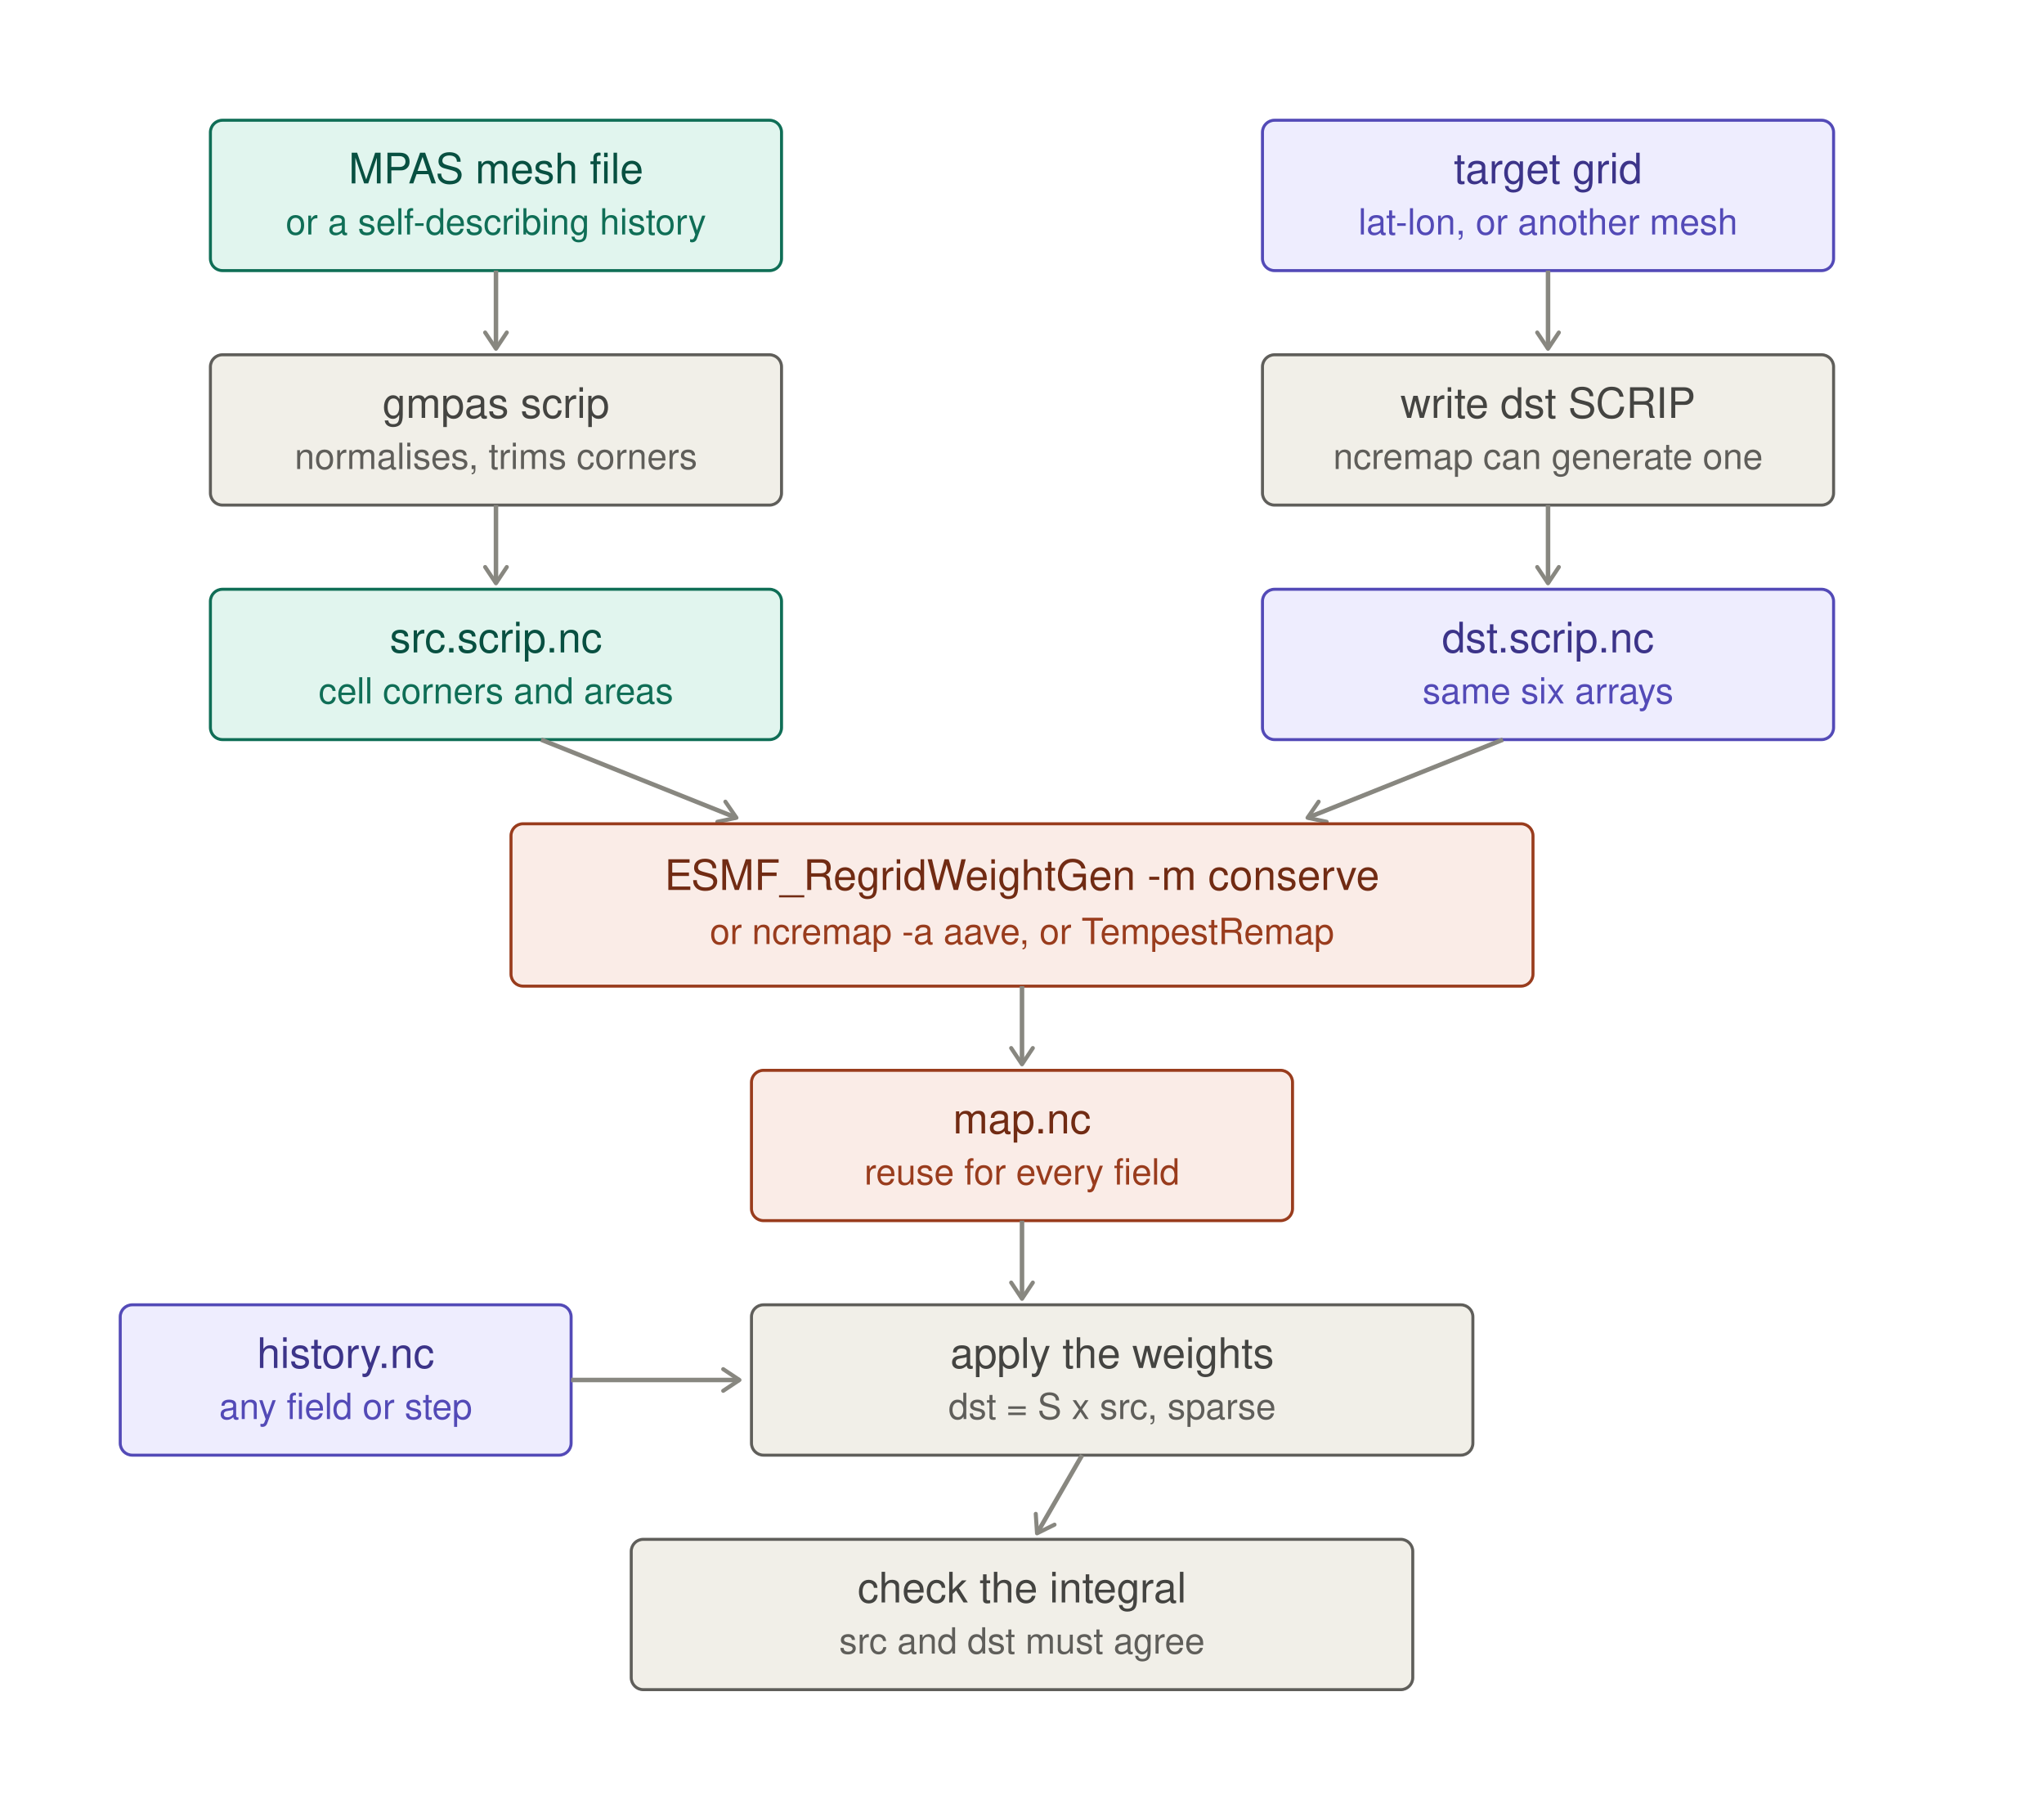
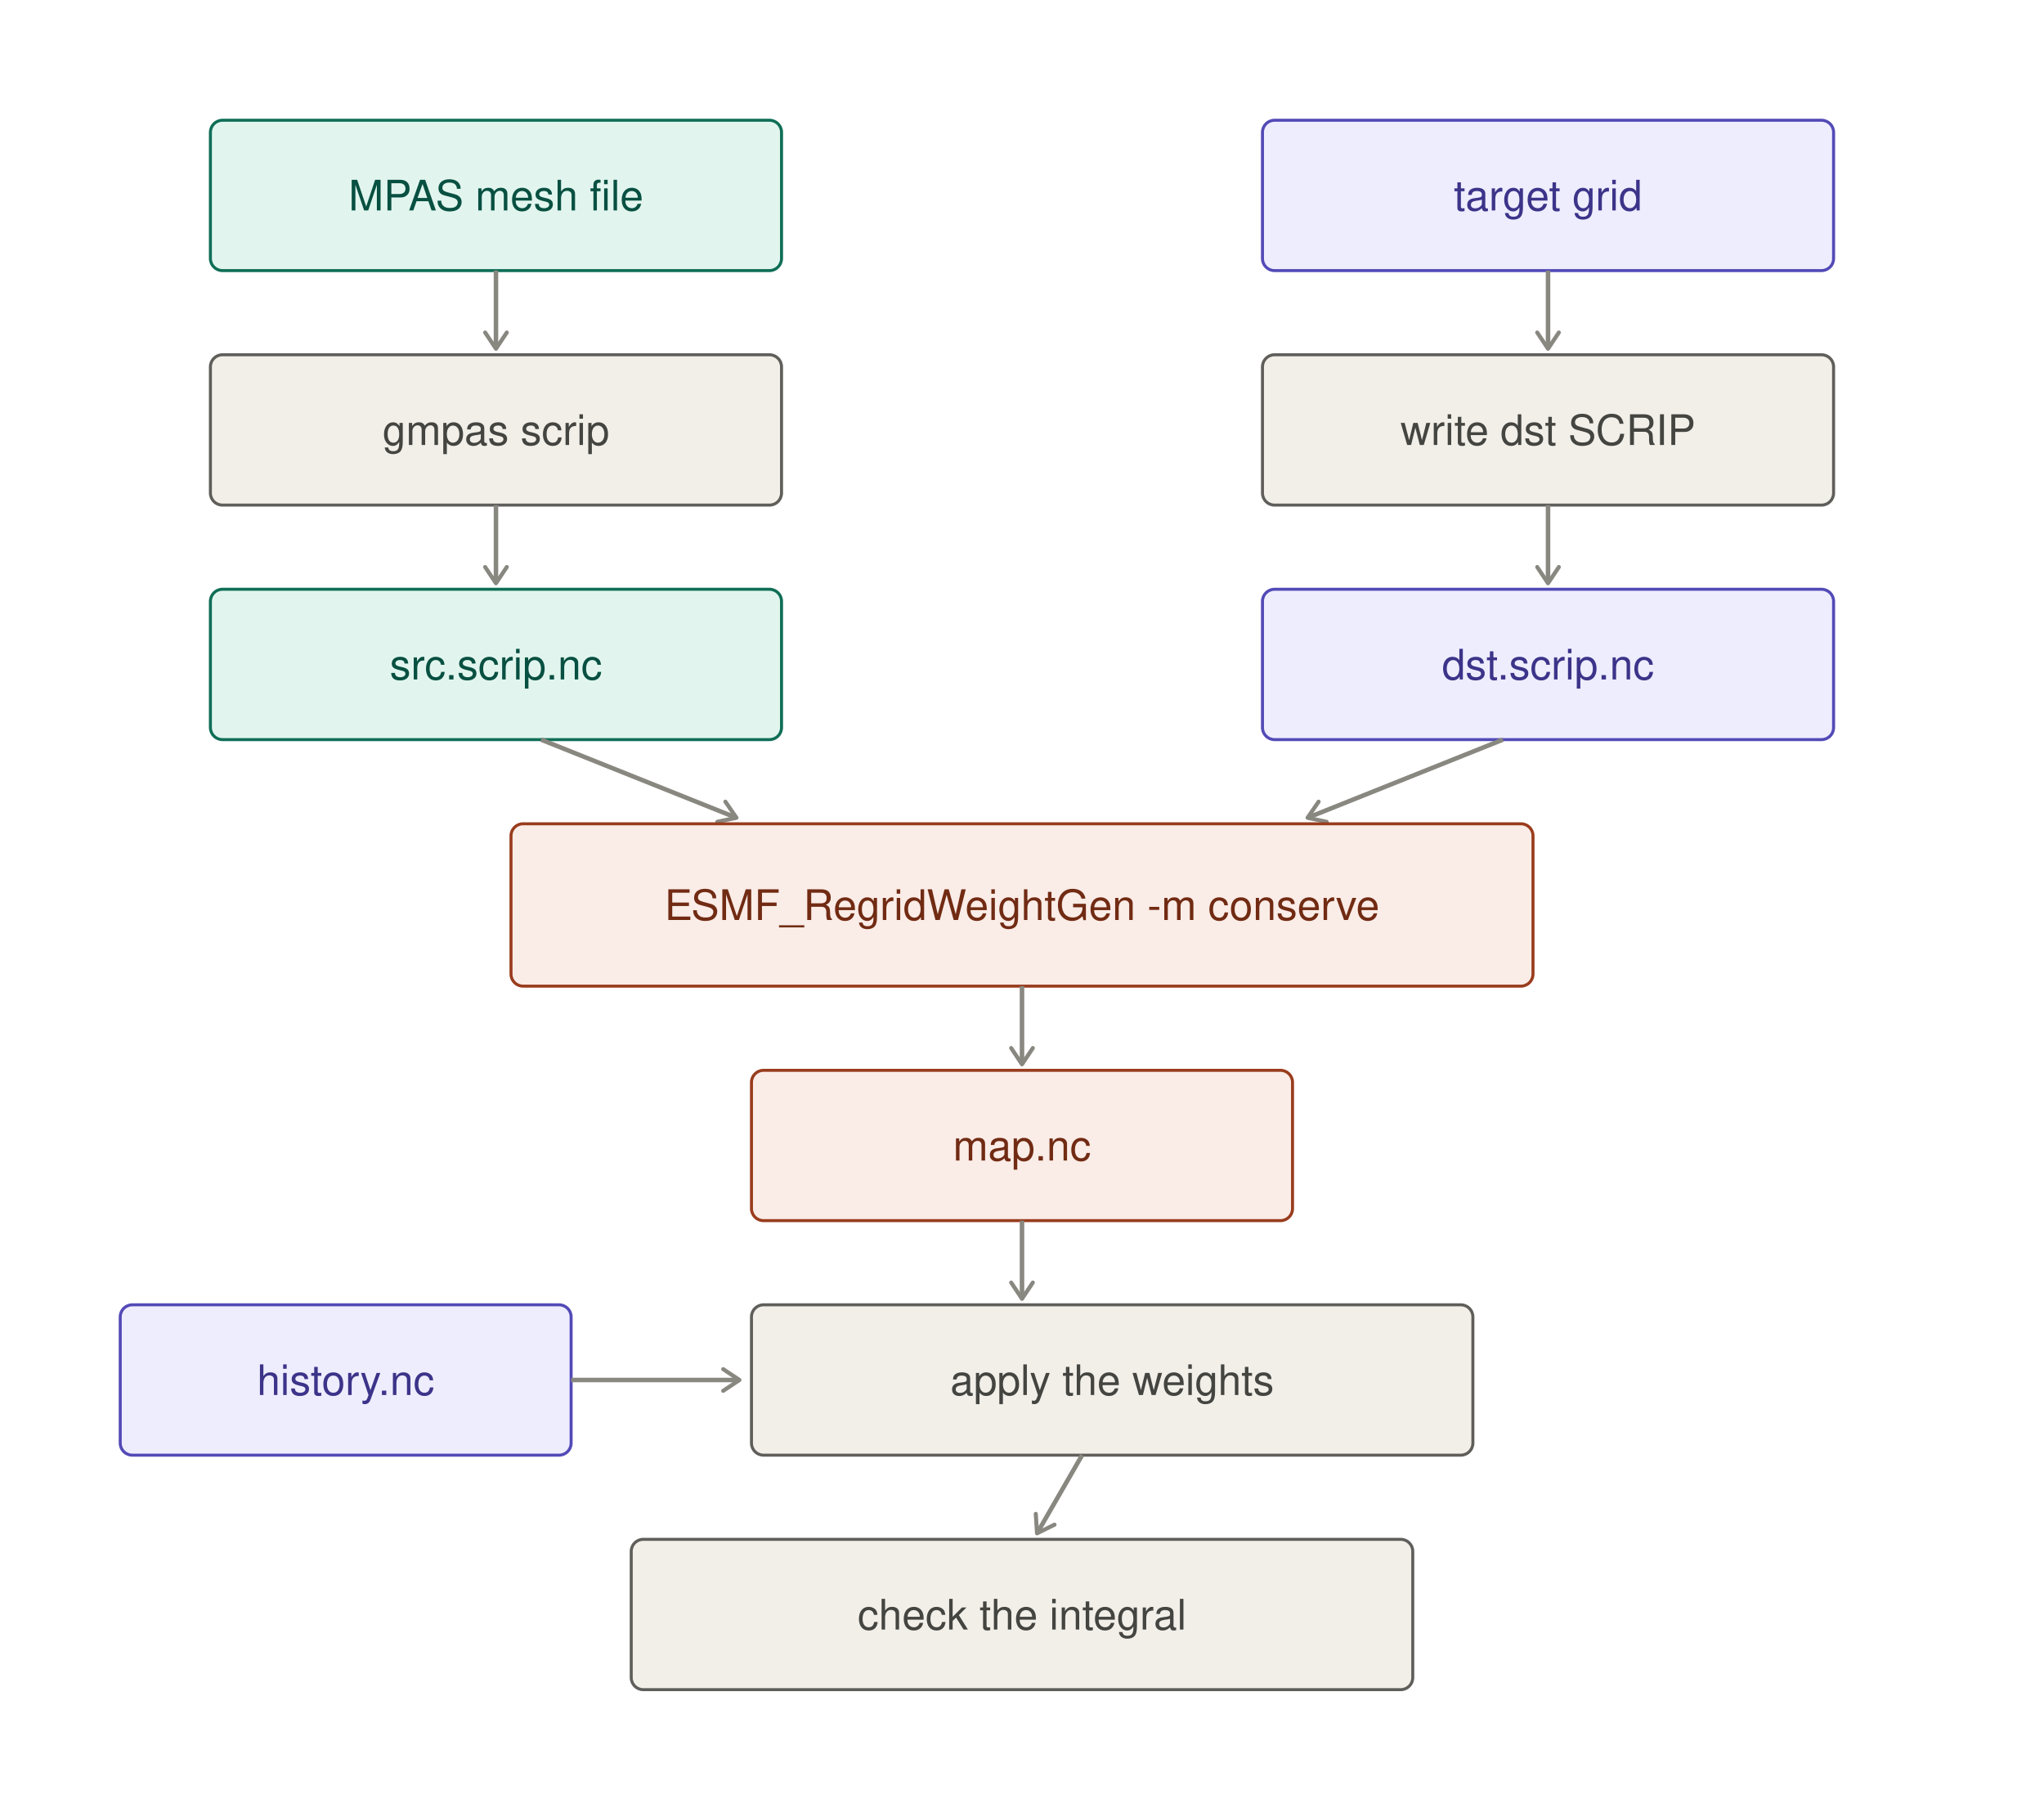
<svg xmlns="http://www.w3.org/2000/svg" width="680" viewBox="0 0 680 600" role="img">
  <style>
  text { font-family: -apple-system, BlinkMacSystemFont, "Segoe UI", Helvetica, Arial, sans-serif; }
  .th { font-size: 14px; font-weight: 500; }
  .ts { font-size: 12px; font-weight: 400; }
  .arr { stroke: #888780; stroke-width: 1.5; fill: none; }
  .teal rect { fill: #E1F5EE; stroke: #0F6E56; }
  .teal .th { fill: #085041; } .teal .ts { fill: #0F6E56; }
  .purple rect { fill: #EEEDFE; stroke: #534AB7; }
  .purple .th { fill: #3C3489; } .purple .ts { fill: #534AB7; }
  .coral rect { fill: #FAECE7; stroke: #993C1D; }
  .coral .th { fill: #712B13; } .coral .ts { fill: #993C1D; }
  .gray rect { fill: #F1EFE8; stroke: #5F5E5A; }
  .gray .th { fill: #444441; } .gray .ts { fill: #5F5E5A; }
  @media (prefers-color-scheme: dark) {
    .arr { stroke: #B4B2A9; }
    .teal rect { fill: #085041; stroke: #9FE1CB; }
    .teal .th { fill: #9FE1CB; } .teal .ts { fill: #5DCAA5; }
    .purple rect { fill: #3C3489; stroke: #CECBF6; }
    .purple .th { fill: #CECBF6; } .purple .ts { fill: #AFA9EC; }
    .coral rect { fill: #712B13; stroke: #F5C4B3; }
    .coral .th { fill: #F5C4B3; } .coral .ts { fill: #F0997B; }
    .gray rect { fill: #444441; stroke: #D3D1C7; }
    .gray .th { fill: #D3D1C7; } .gray .ts { fill: #B4B2A9; }
  }
</style>
  <defs>
    <marker id="arrow" viewBox="0 0 10 10" refX="8" refY="5" markerWidth="6" markerHeight="6" orient="auto-start-reverse">
      <path d="M2 1L8 5L2 9" fill="none" stroke="context-stroke" stroke-width="1.5" stroke-linecap="round" stroke-linejoin="round" />
    </marker>
  </defs>
  <g class="teal">
    <rect x="70" y="40" width="190" height="50" rx="4" />
-     <text class="th" x="165" y="61" text-anchor="middle">MPAS mesh file</text>
-     <text class="ts" x="165" y="78" text-anchor="middle">or a self-describing history</text>
+     <text class="th" x="165" y="70" text-anchor="middle">MPAS mesh file</text>
  </g>
  <g class="purple">
    <rect x="420" y="40" width="190" height="50" rx="4" />
-     <text class="th" x="515" y="61" text-anchor="middle">target grid</text>
-     <text class="ts" x="515" y="78" text-anchor="middle">lat-lon, or another mesh</text>
+     <text class="th" x="515" y="70" text-anchor="middle">target grid</text>
  </g>
  <line class="arr" x1="165" y1="90" x2="165" y2="116" marker-end="url(#arrow)" />
  <line class="arr" x1="515" y1="90" x2="515" y2="116" marker-end="url(#arrow)" />
  <g class="gray">
    <rect x="70" y="118" width="190" height="50" rx="4" />
-     <text class="th" x="165" y="139" text-anchor="middle">gmpas scrip</text>
-     <text class="ts" x="165" y="156" text-anchor="middle">normalises, trims corners</text>
+     <text class="th" x="165" y="148" text-anchor="middle">gmpas scrip</text>
  </g>
  <g class="gray">
    <rect x="420" y="118" width="190" height="50" rx="4" />
-     <text class="th" x="515" y="139" text-anchor="middle">write dst SCRIP</text>
-     <text class="ts" x="515" y="156" text-anchor="middle">ncremap can generate one</text>
+     <text class="th" x="515" y="148" text-anchor="middle">write dst SCRIP</text>
  </g>
  <line class="arr" x1="165" y1="168" x2="165" y2="194" marker-end="url(#arrow)" />
  <line class="arr" x1="515" y1="168" x2="515" y2="194" marker-end="url(#arrow)" />
  <g class="teal">
    <rect x="70" y="196" width="190" height="50" rx="4" />
-     <text class="th" x="165" y="217" text-anchor="middle">src.scrip.nc</text>
-     <text class="ts" x="165" y="234" text-anchor="middle">cell corners and areas</text>
+     <text class="th" x="165" y="226" text-anchor="middle">src.scrip.nc</text>
  </g>
  <g class="purple">
    <rect x="420" y="196" width="190" height="50" rx="4" />
-     <text class="th" x="515" y="217" text-anchor="middle">dst.scrip.nc</text>
-     <text class="ts" x="515" y="234" text-anchor="middle">same six arrays</text>
+     <text class="th" x="515" y="226" text-anchor="middle">dst.scrip.nc</text>
  </g>
  <line class="arr" x1="180" y1="246" x2="245" y2="272" marker-end="url(#arrow)" />
  <line class="arr" x1="500" y1="246" x2="435" y2="272" marker-end="url(#arrow)" />
  <g class="coral">
    <rect x="170" y="274" width="340" height="54" rx="4" />
-     <text class="th" x="340" y="296" text-anchor="middle">ESMF_RegridWeightGen  -m conserve</text>
-     <text class="ts" x="340" y="314" text-anchor="middle">or ncremap -a aave, or TempestRemap</text>
+     <text class="th" x="340" y="306" text-anchor="middle">ESMF_RegridWeightGen  -m conserve</text>
  </g>
  <line class="arr" x1="340" y1="328" x2="340" y2="354" marker-end="url(#arrow)" />
  <g class="coral">
    <rect x="250" y="356" width="180" height="50" rx="4" />
-     <text class="th" x="340" y="377" text-anchor="middle">map.nc</text>
-     <text class="ts" x="340" y="394" text-anchor="middle">reuse for every field</text>
+     <text class="th" x="340" y="386" text-anchor="middle">map.nc</text>
  </g>
  <line class="arr" x1="340" y1="406" x2="340" y2="432" marker-end="url(#arrow)" />
  <g class="purple">
    <rect x="40" y="434" width="150" height="50" rx="4" />
-     <text class="th" x="115" y="455" text-anchor="middle">history.nc</text>
-     <text class="ts" x="115" y="472" text-anchor="middle">any field or step</text>
+     <text class="th" x="115" y="464" text-anchor="middle">history.nc</text>
  </g>
  <line class="arr" x1="190" y1="459" x2="246" y2="459" marker-end="url(#arrow)" />
  <g class="gray">
    <rect x="250" y="434" width="240" height="50" rx="4" />
-     <text class="th" x="370" y="455" text-anchor="middle">apply the weights</text>
-     <text class="ts" x="370" y="472" text-anchor="middle">dst = S x src, sparse</text>
+     <text class="th" x="370" y="464" text-anchor="middle">apply the weights</text>
  </g>
  <line class="arr" x1="360" y1="484" x2="345" y2="510" marker-end="url(#arrow)" />
  <g class="gray">
    <rect x="210" y="512" width="260" height="50" rx="4" />
-     <text class="th" x="340" y="533" text-anchor="middle">check the integral</text>
-     <text class="ts" x="340" y="550" text-anchor="middle">src and dst must agree</text>
+     <text class="th" x="340" y="542" text-anchor="middle">check the integral</text>
  </g>
</svg>
